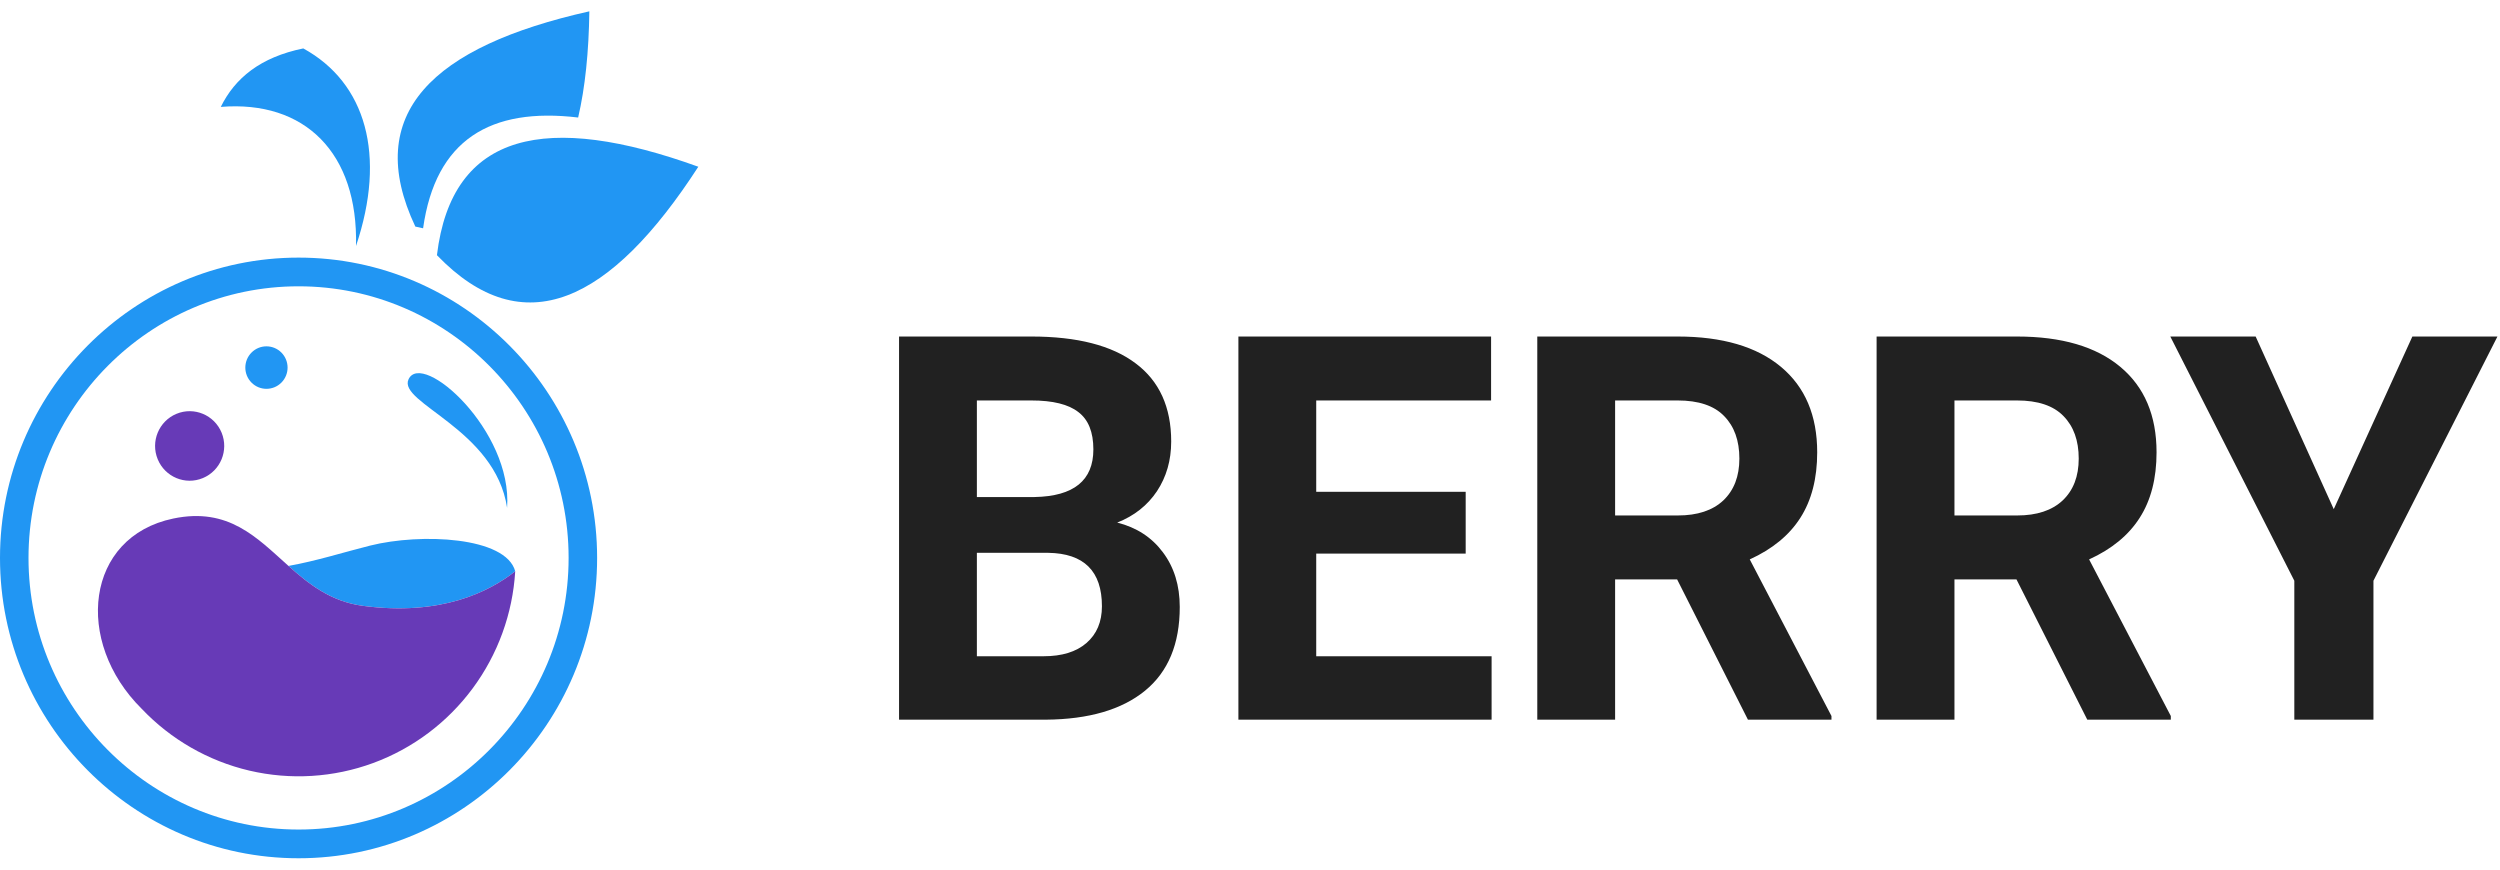
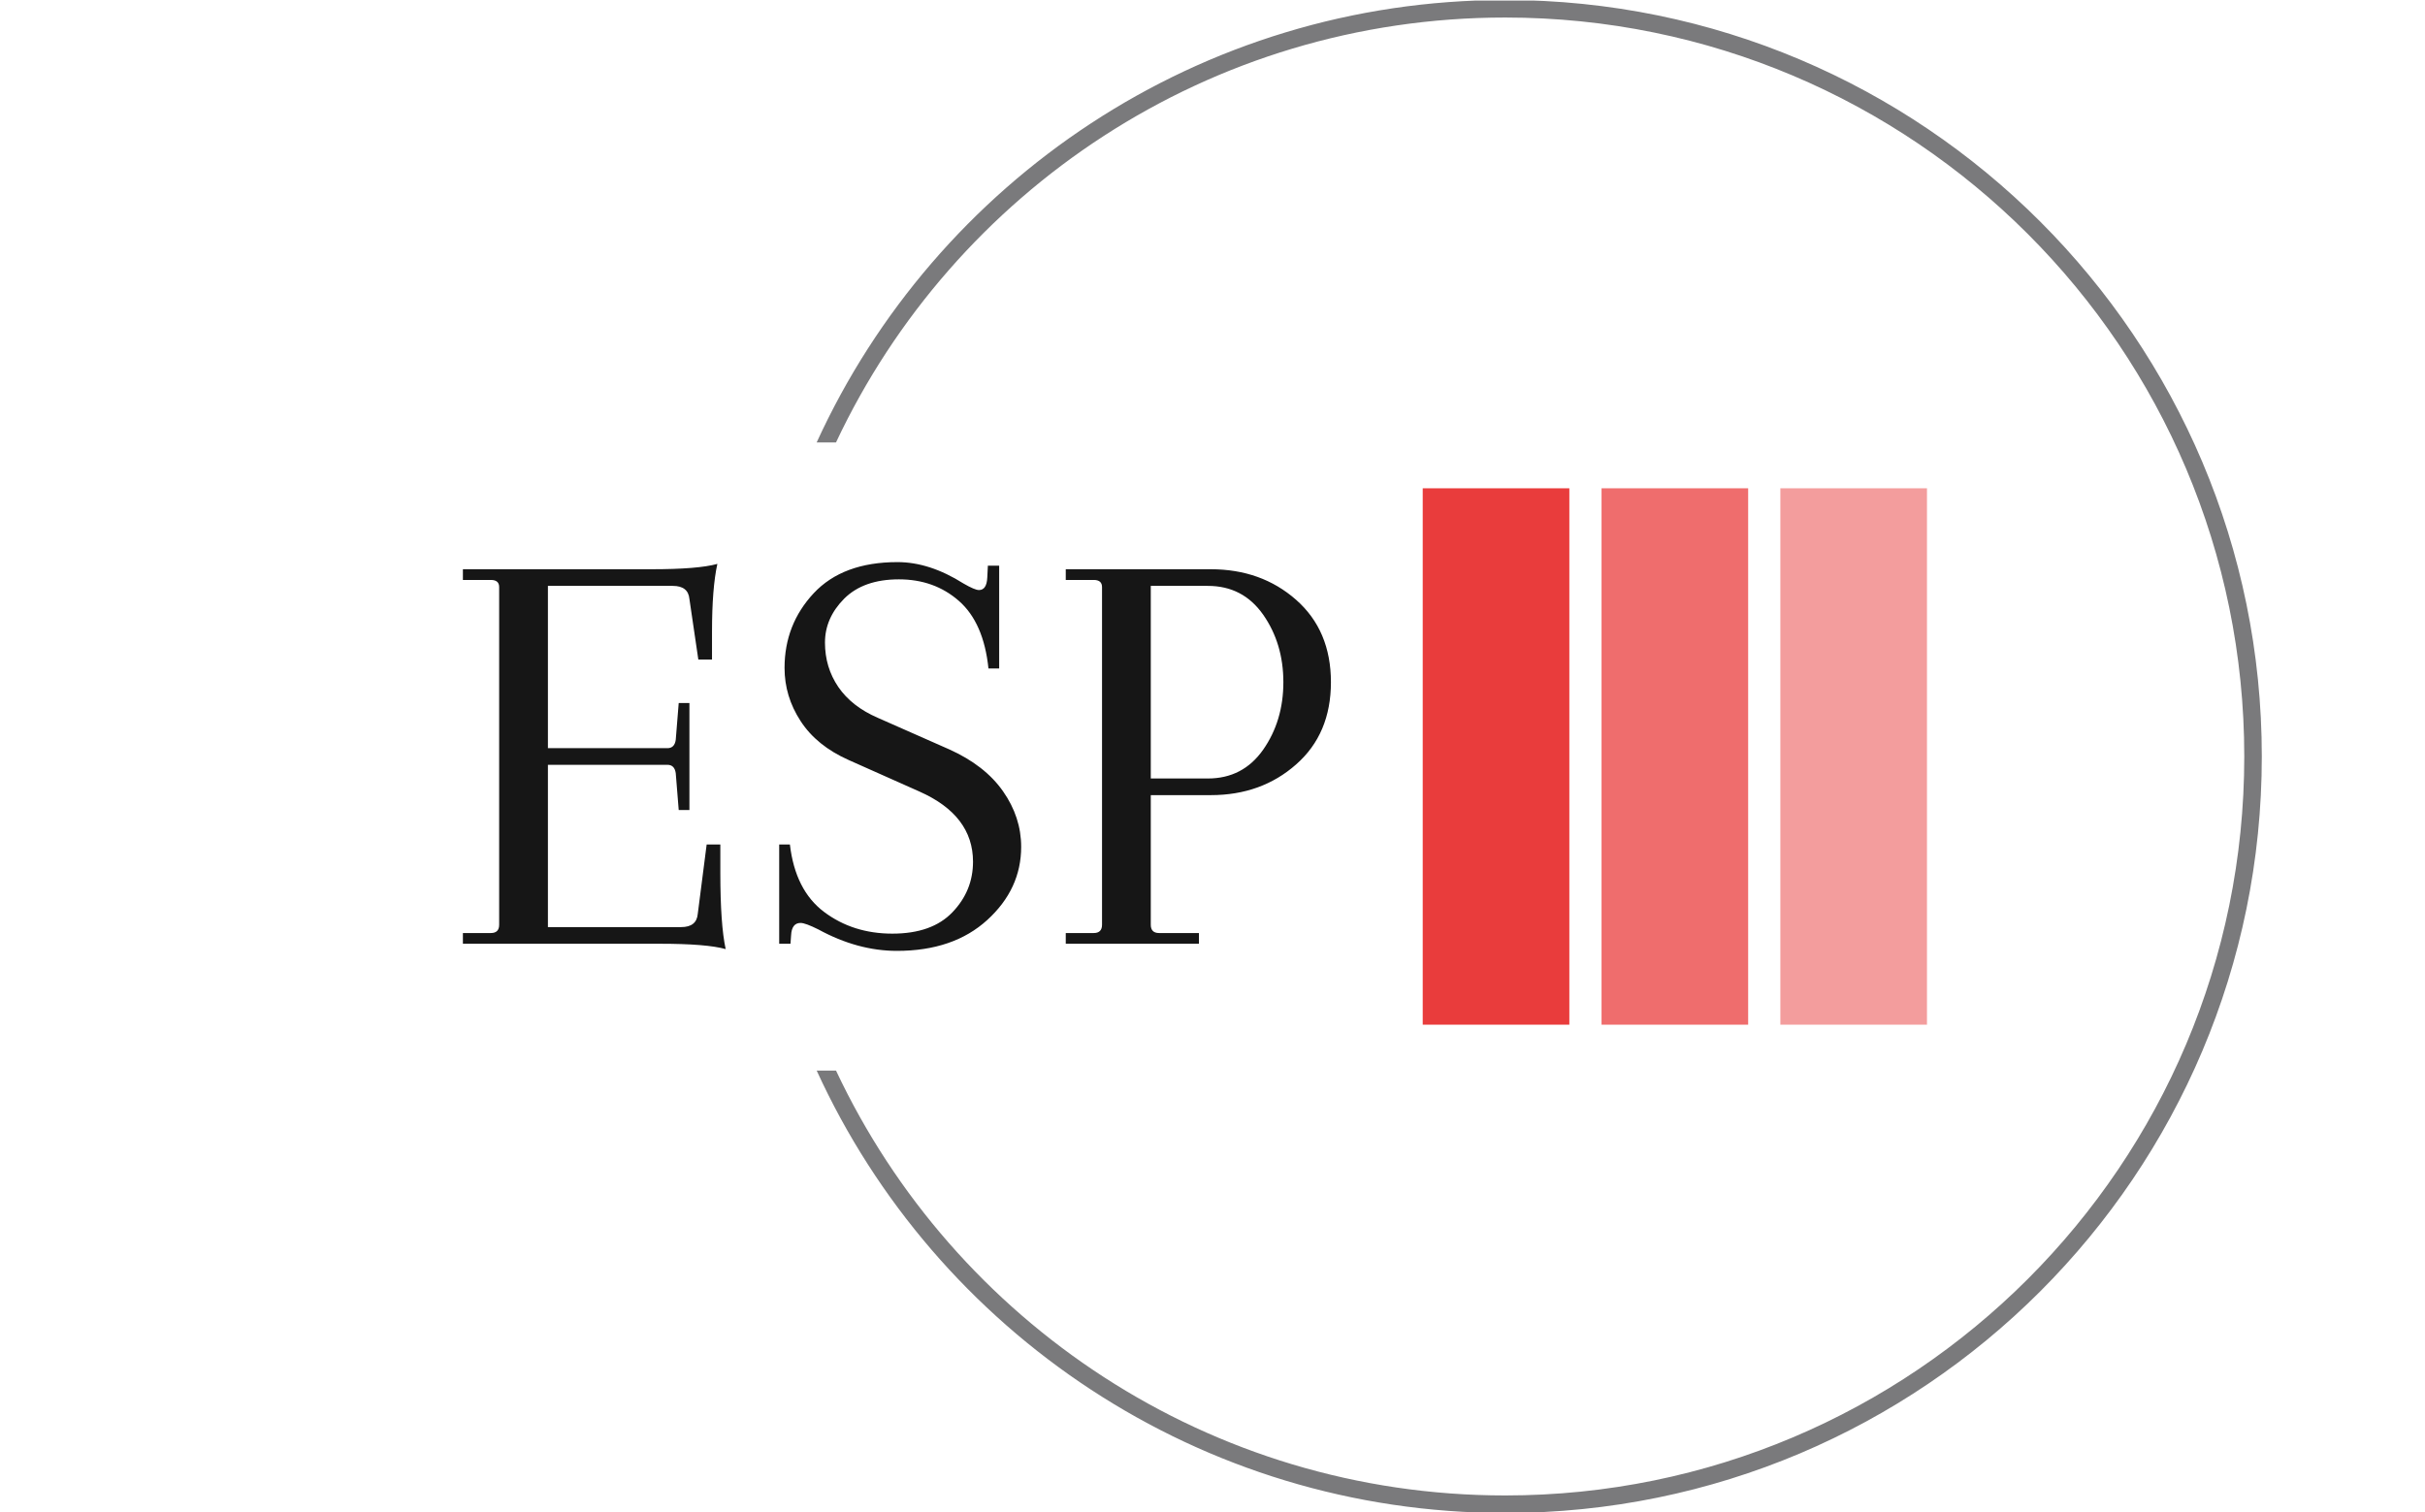
- <svg xmlns="http://www.w3.org/2000/svg" width="92" height="32" viewBox="0 0 92 32" fill="none">
-   <path d="M33.085 26.484V12.384H37.954C39.641 12.384 40.92 12.713 41.792 13.372C42.664 14.024 43.1 14.982 43.1 16.248C43.1 16.939 42.925 17.549 42.575 18.078C42.225 18.601 41.738 18.985 41.114 19.231C41.827 19.411 42.387 19.776 42.795 20.325C43.208 20.874 43.415 21.545 43.415 22.339C43.415 23.695 42.989 24.721 42.136 25.419C41.283 26.116 40.067 26.471 38.489 26.484H33.085ZM35.949 20.344V24.15H38.403C39.078 24.15 39.603 23.989 39.978 23.666C40.36 23.337 40.551 22.885 40.551 22.31C40.551 21.019 39.892 20.364 38.575 20.344H35.949ZM35.949 18.291H38.069C39.514 18.265 40.236 17.681 40.236 16.538C40.236 15.899 40.051 15.441 39.682 15.163C39.319 14.879 38.743 14.737 37.954 14.737H35.949V18.291ZM53.937 20.373H48.437V24.15H54.891V26.484H45.573V12.384H54.872V14.737H48.437V18.098H53.937V20.373ZM61.718 21.322H59.436V26.484H56.572V12.384H61.736C63.379 12.384 64.645 12.755 65.537 13.498C66.428 14.24 66.873 15.289 66.873 16.645C66.873 17.607 66.666 18.411 66.253 19.056C65.846 19.695 65.225 20.206 64.391 20.586L67.398 26.349V26.484H64.324L61.718 21.322ZM59.436 18.969H61.746C62.466 18.969 63.023 18.785 63.417 18.417C63.811 18.043 64.009 17.529 64.009 16.877C64.009 16.212 63.821 15.689 63.446 15.309C63.077 14.928 62.507 14.737 61.736 14.737H59.436V18.969ZM74.206 21.322H71.924V26.484H69.059V12.384H74.225C75.867 12.384 77.134 12.755 78.025 13.498C78.916 14.24 79.361 15.289 79.361 16.645C79.361 17.607 79.154 18.411 78.74 19.056C78.333 19.695 77.713 20.206 76.879 20.586L79.886 26.349V26.484H76.812L74.206 21.322ZM71.924 18.969H74.234C74.953 18.969 75.51 18.785 75.905 18.417C76.3 18.043 76.497 17.529 76.497 16.877C76.497 16.212 76.309 15.689 75.934 15.309C75.564 14.928 74.995 14.737 74.225 14.737H71.924V18.969ZM85.882 18.737L88.775 12.384H91.906L87.343 21.371V26.484H84.431V21.371L79.867 12.384H83.008L85.882 18.737Z" fill="#212121" />
-   <path d="M10.987 31.584C4.928 31.584 0 26.626 0 20.532C0 14.438 4.929 9.48 10.987 9.48C17.045 9.48 21.974 14.438 21.974 20.532C21.974 26.626 17.046 31.584 10.987 31.584ZM10.987 10.536C5.508 10.536 1.049 15.02 1.049 20.532C1.049 26.044 5.508 30.527 10.987 30.527C16.466 30.527 20.925 26.043 20.925 20.531C20.925 15.019 16.467 10.536 10.987 10.536Z" fill="#2196F3" />
-   <path d="M18.96 21.023C18.618 19.748 15.485 19.611 13.62 20.078C12.644 20.323 11.646 20.643 10.616 20.826C11.37 21.499 12.179 22.135 13.34 22.293C16.221 22.684 18.011 21.775 18.96 21.023Z" fill="#2196F3" />
-   <path d="M13.34 22.293C12.176 22.135 11.37 21.499 10.616 20.826C9.45 19.786 8.413 18.658 6.377 19.082C3.141 19.757 2.715 23.608 5.214 26.083C6.287 27.213 7.665 28.004 9.178 28.359C10.691 28.713 12.274 28.616 13.733 28.079C15.192 27.542 16.464 26.588 17.392 25.335C18.321 24.082 18.866 22.584 18.96 21.023C18.011 21.775 16.221 22.684 13.34 22.293Z" fill="#673AB7" />
-   <path d="M15.034 13.959C14.63 14.829 18.23 15.796 18.661 18.688C18.869 15.841 15.534 12.882 15.034 13.959Z" fill="#2196F3" />
-   <path d="M7.466 17.593C8.115 17.323 8.423 16.575 8.155 15.922C7.886 15.269 7.142 14.959 6.493 15.229C5.844 15.5 5.535 16.248 5.804 16.901C6.073 17.554 6.817 17.864 7.466 17.593Z" fill="#673AB7" />
-   <path d="M10.355 14.08C10.659 13.775 10.659 13.28 10.355 12.974C10.051 12.669 9.559 12.669 9.256 12.974C8.952 13.28 8.952 13.775 9.256 14.08C9.559 14.385 10.051 14.385 10.355 14.08Z" fill="#2196F3" />
-   <path d="M13.101 9.052C14.225 5.715 13.47 3.049 11.161 1.782C9.584 2.105 8.647 2.873 8.125 3.934C11.22 3.682 13.184 5.63 13.101 9.052Z" fill="#2196F3" />
-   <path d="M25.698 6.136C20.139 4.129 16.63 4.818 16.079 9.391C19.265 12.697 22.474 11.115 25.698 6.136Z" fill="#2196F3" />
-   <path d="M21.276 4.325C21.534 3.217 21.668 1.908 21.688 0.417C15.923 1.709 13.322 4.177 15.284 8.338C15.382 8.362 15.475 8.381 15.57 8.401C16.028 5.144 18.046 3.938 21.276 4.325Z" fill="#2196F3" />
+ <svg xmlns="http://www.w3.org/2000/svg" version="1.1" width="2000" height="1247" viewBox="0 0 2000 1247">
+   <g transform="matrix(1,0,0,1,-1.212121,0.5048583)">
+     <svg viewBox="0 0 396 247" data-background-color="#ffffff" preserveAspectRatio="xMidYMid meet" height="1247" width="2000">
+       <g id="tight-bounds" transform="matrix(1,0,0,1,0.24,-0.1)">
+         <svg viewBox="0 0 395.52 247.2" height="247.2" width="395.52">
+           <g>
+             <svg />
+           </g>
+           <g>
+             <svg viewBox="0 0 395.52 247.2" height="247.2" width="395.52">
+               <g transform="matrix(1,0,0,1,75.54432,79.78313)">
+                 <svg viewBox="0 0 244.431 87.634" height="87.634" width="244.431">
+                   <g>
+                     <svg viewBox="0 0 421.338 151.059" height="87.634" width="244.431">
+                       <g transform="matrix(1,0,0,1,0,20.78336)">
+                         <svg viewBox="0 0 244.431 109.492" height="109.492" width="244.431">
+                           <g id="textblocktransform">
+                             <svg viewBox="0 0 244.431 109.492" height="109.492" width="244.431" id="textblock">
+                               <g>
+                                 <svg viewBox="0 0 244.431 109.492" height="109.492" width="244.431">
+                                   <g transform="matrix(1,0,0,1,0,0)">
+                                     <svg width="244.431" viewBox="1.75 -32.1 73 32.7" height="109.492" data-palette-color="#161616">
+                                       <path d="M18.3 0L1.75 0 1.75-0.9 4.1-0.9Q4.8-0.9 4.8-1.6L4.8-1.6 4.8-30Q4.8-30.6 4.1-30.6L4.1-30.6 1.75-30.6 1.75-31.5 17.6-31.5Q21.55-31.5 23.15-31.95L23.15-31.95Q22.7-29.9 22.7-26.25L22.7-26.25 22.7-23.9 21.55-23.9 20.8-29Q20.7-30.1 19.4-30.1L19.4-30.1 8.9-30.1 8.9-16.45 18.95-16.45Q19.55-16.45 19.65-17.15L19.65-17.15 19.9-20.25 20.8-20.25 20.8-11.25 19.9-11.25 19.65-14.35Q19.55-15.05 18.95-15.05L18.95-15.05 8.9-15.05 8.9-1.4 20.1-1.4Q21.4-1.4 21.5-2.5L21.5-2.5 22.25-8.35 23.4-8.35 23.4-6Q23.4-1.6 23.85 0.45L23.85 0.45Q22.25 0 18.3 0L18.3 0ZM38.25 0.6L38.25 0.6Q34.95 0.6 31.65-1.2L31.65-1.2Q30.55-1.75 30.15-1.75L30.15-1.75Q29.4-1.75 29.35-0.7L29.35-0.7 29.3 0 28.35 0 28.35-8.35 29.25-8.35Q29.7-4.5 32.12-2.68 34.55-0.85 37.87-0.85 41.2-0.85 42.92-2.65 44.65-4.45 44.65-6.9L44.65-6.9Q44.65-10.8 40.15-12.8L40.15-12.8 34.2-15.45Q31.5-16.65 30.15-18.73 28.8-20.8 28.8-23.2L28.8-23.2Q28.8-26.85 31.25-29.48 33.7-32.1 38.3-32.1L38.3-32.1Q41-32.1 43.85-30.3L43.85-30.3Q44.8-29.75 45.15-29.75L45.15-29.75Q45.8-29.75 45.85-30.8L45.85-30.8 45.9-31.8 46.85-31.8 46.85-23.15 45.95-23.15Q45.55-27 43.47-28.83 41.4-30.65 38.42-30.65 35.45-30.65 33.82-29.03 32.2-27.4 32.2-25.33 32.2-23.25 33.32-21.6 34.45-19.95 36.65-19L36.65-19 42.65-16.35Q45.65-15 47.17-12.83 48.7-10.65 48.7-8.15L48.7-8.15Q48.7-4.6 45.85-2 43 0.6 38.25 0.6ZM54.8-30.6L52.45-30.6 52.45-31.5 64.65-31.5Q68.9-31.5 71.82-28.93 74.75-26.35 74.75-22 74.75-17.65 71.82-15.08 68.9-12.5 64.65-12.5L64.65-12.5 59.6-12.5 59.6-1.6Q59.6-0.9 60.3-0.9L60.3-0.9 63.65-0.9 63.65 0 52.45 0 52.45-0.9 54.8-0.9Q55.5-0.9 55.5-1.6L55.5-1.6 55.5-30Q55.5-30.6 54.8-30.6L54.8-30.6ZM64.4-30.1L64.4-30.1 59.6-30.1 59.6-13.9 64.4-13.9Q67.35-13.9 69.05-16.32 70.75-18.75 70.75-22 70.75-25.25 69.05-27.68 67.35-30.1 64.4-30.1Z" opacity="1" transform="matrix(1,0,0,1,0,0)" fill="#161616" class="wordmark-text-0" data-fill-palette-color="primary" id="text-0" />
+                                     </svg>
+                                   </g>
+                                 </svg>
+                               </g>
+                             </svg>
+                           </g>
+                         </svg>
+                       </g>
+                       <g transform="matrix(1,0,0,1,270.2798,0)">
+                         <svg viewBox="0 0 151.059 151.059" height="151.059" width="151.059">
+                           <g data-palette-color="#e93c3c">
+                             <rect width="41.289" height="151.059" fill="#e93c3c" stroke="transparent" data-fill-palette-color="accent" x="0" fill-opacity="1" />
+                             <rect width="41.289" height="151.059" fill="#e93c3c" stroke="transparent" data-fill-palette-color="accent" x="50.353" fill-opacity="0.75" />
+                             <rect width="41.289" height="151.059" fill="#e93c3c" stroke="transparent" data-fill-palette-color="accent" x="100.706" fill-opacity="0.5" />
+                           </g>
+                         </svg>
+                       </g>
+                     </svg>
+                   </g>
+                 </svg>
+               </g>
+               <g>
+                 <path d="M245.816 0c68.262 0 123.6 55.338 123.6 123.6 0 68.262-55.338 123.6-123.6 123.6-49.955 0-92.989-29.636-112.478-72.285h3.158c19.289 41.022 60.988 69.421 109.32 69.421 66.681 0 120.736-54.055 120.736-120.736 0-66.681-54.055-120.736-120.736-120.736-48.332 0-90.031 28.399-109.32 69.421l-3.158 0c19.489-42.649 62.522-72.285 112.478-72.285z" fill="#7a7a7c" stroke="transparent" data-fill-palette-color="tertiary" />
+               </g>
+             </svg>
+           </g>
+           <defs />
+         </svg>
+         <rect width="395.52" height="247.2" fill="none" stroke="none" visibility="hidden" />
+       </g>
+     </svg>
+   </g>
</svg>
